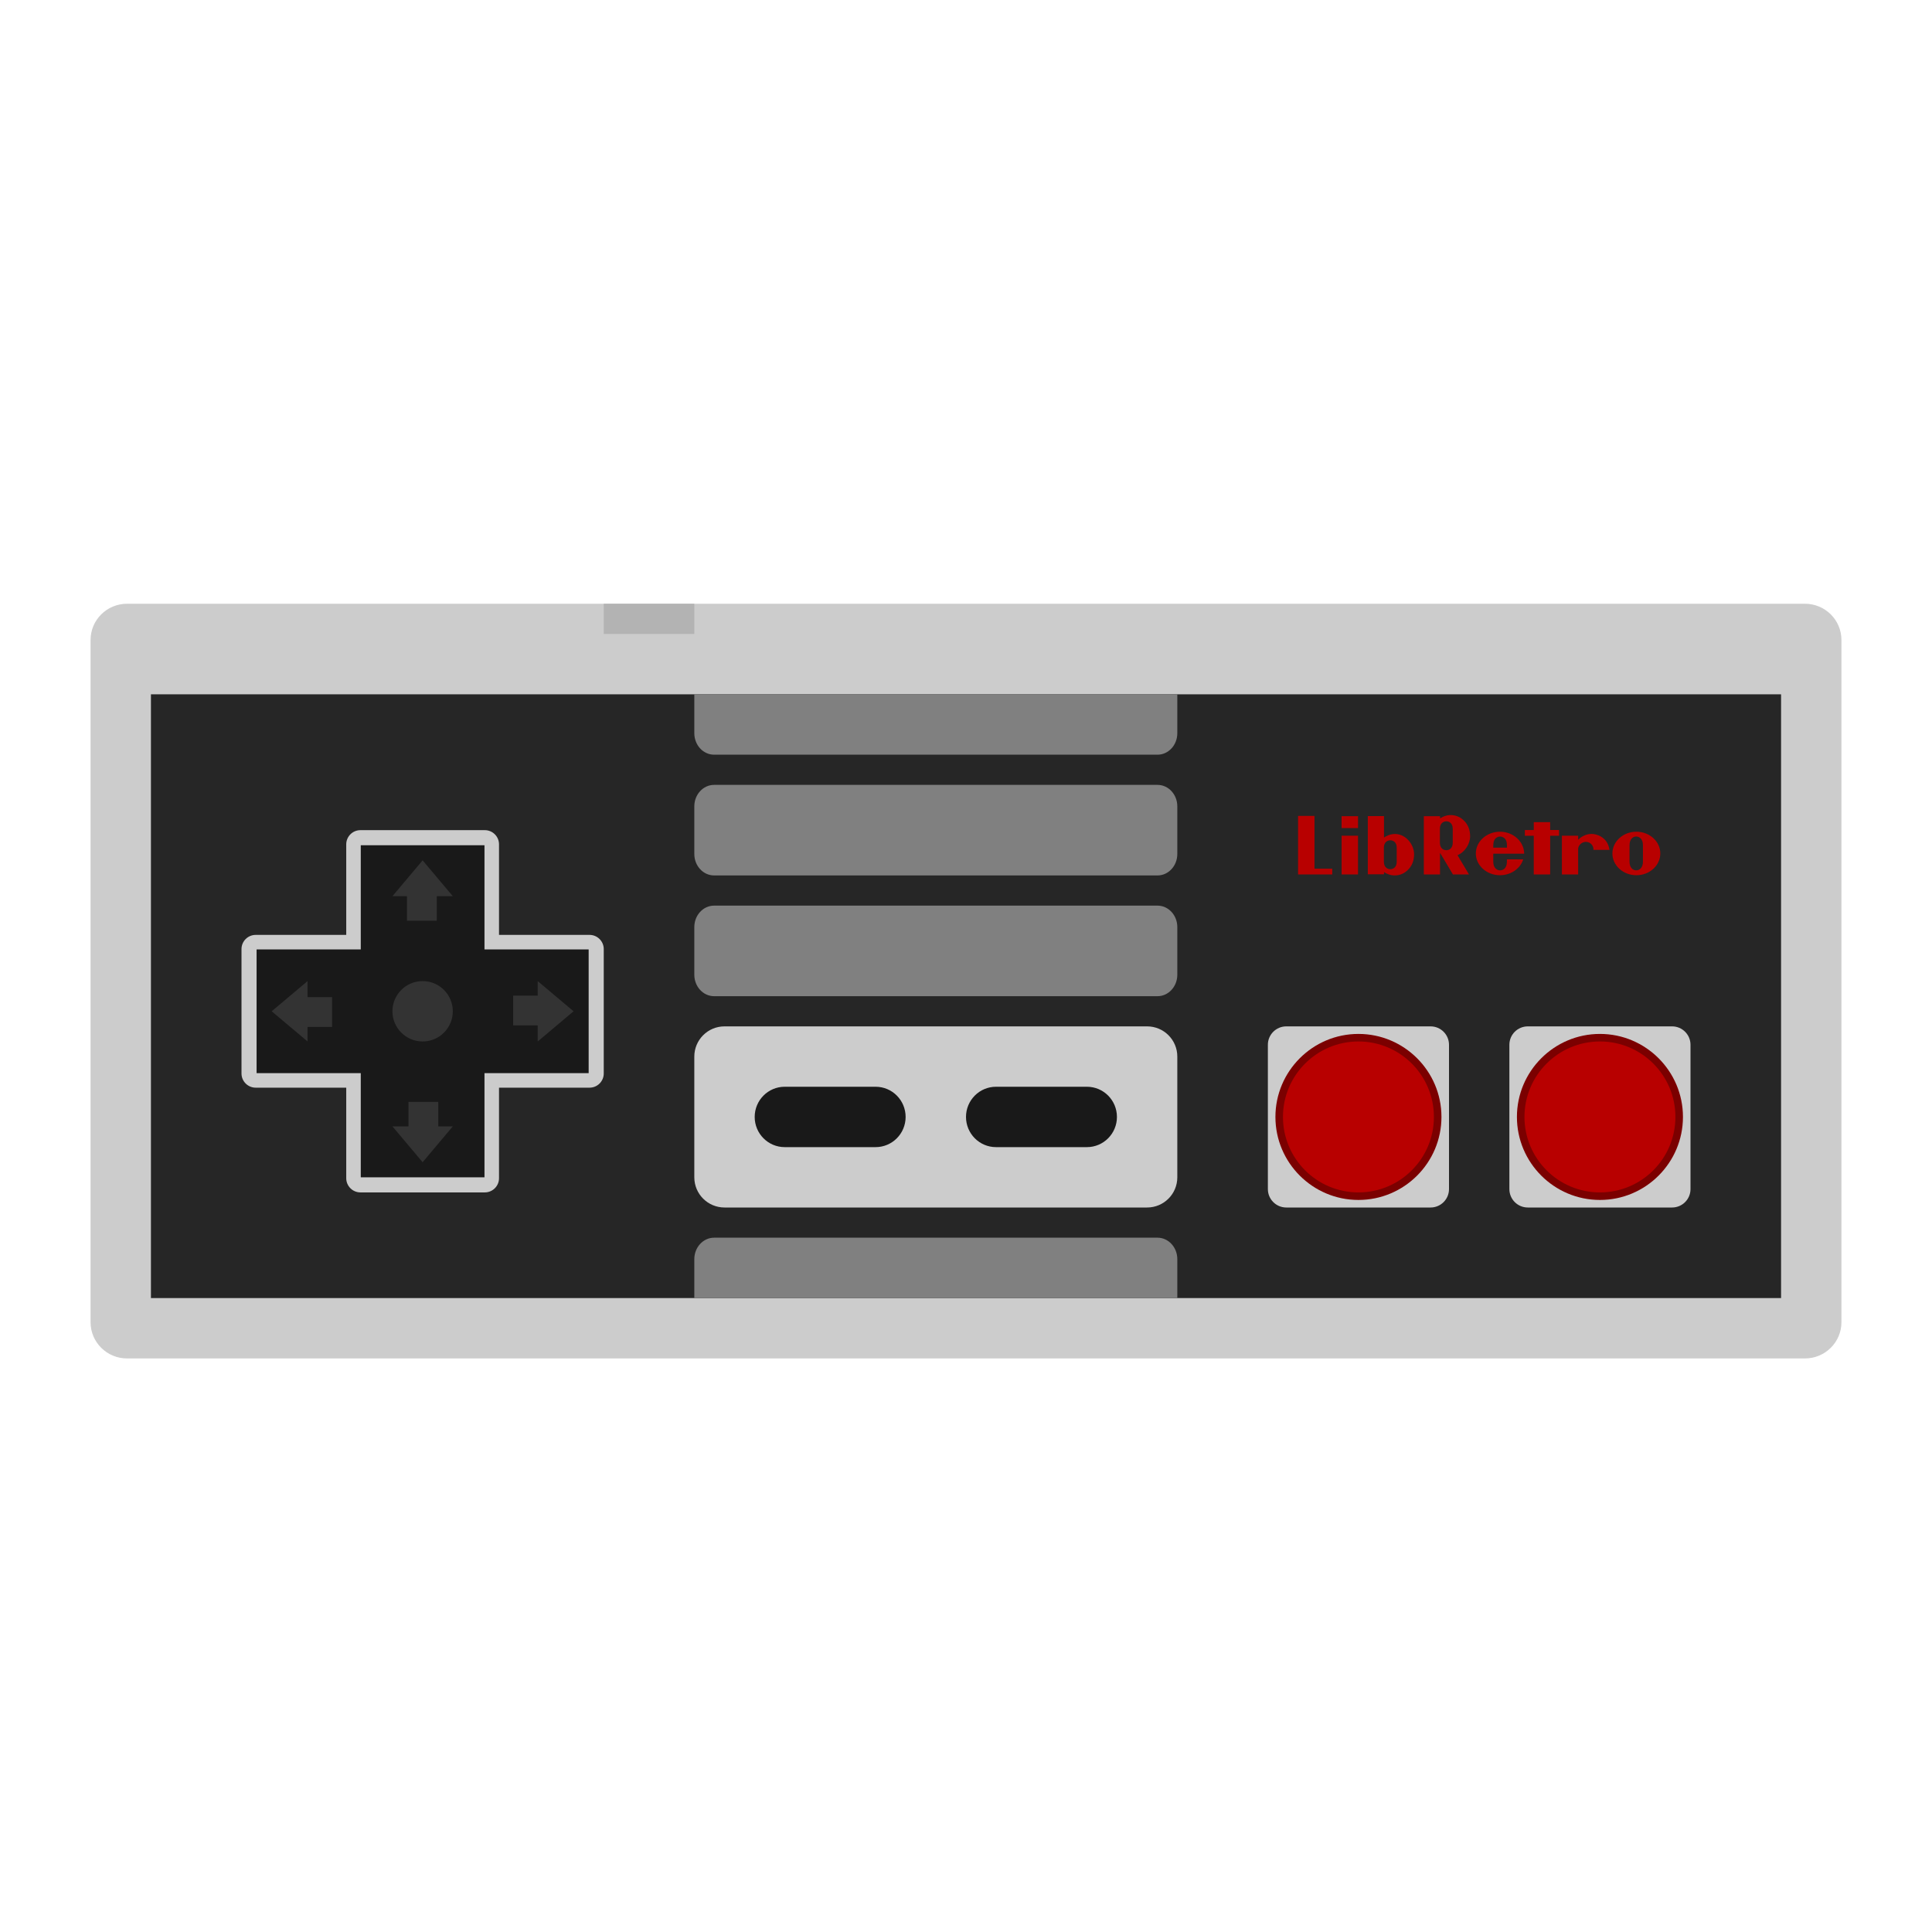
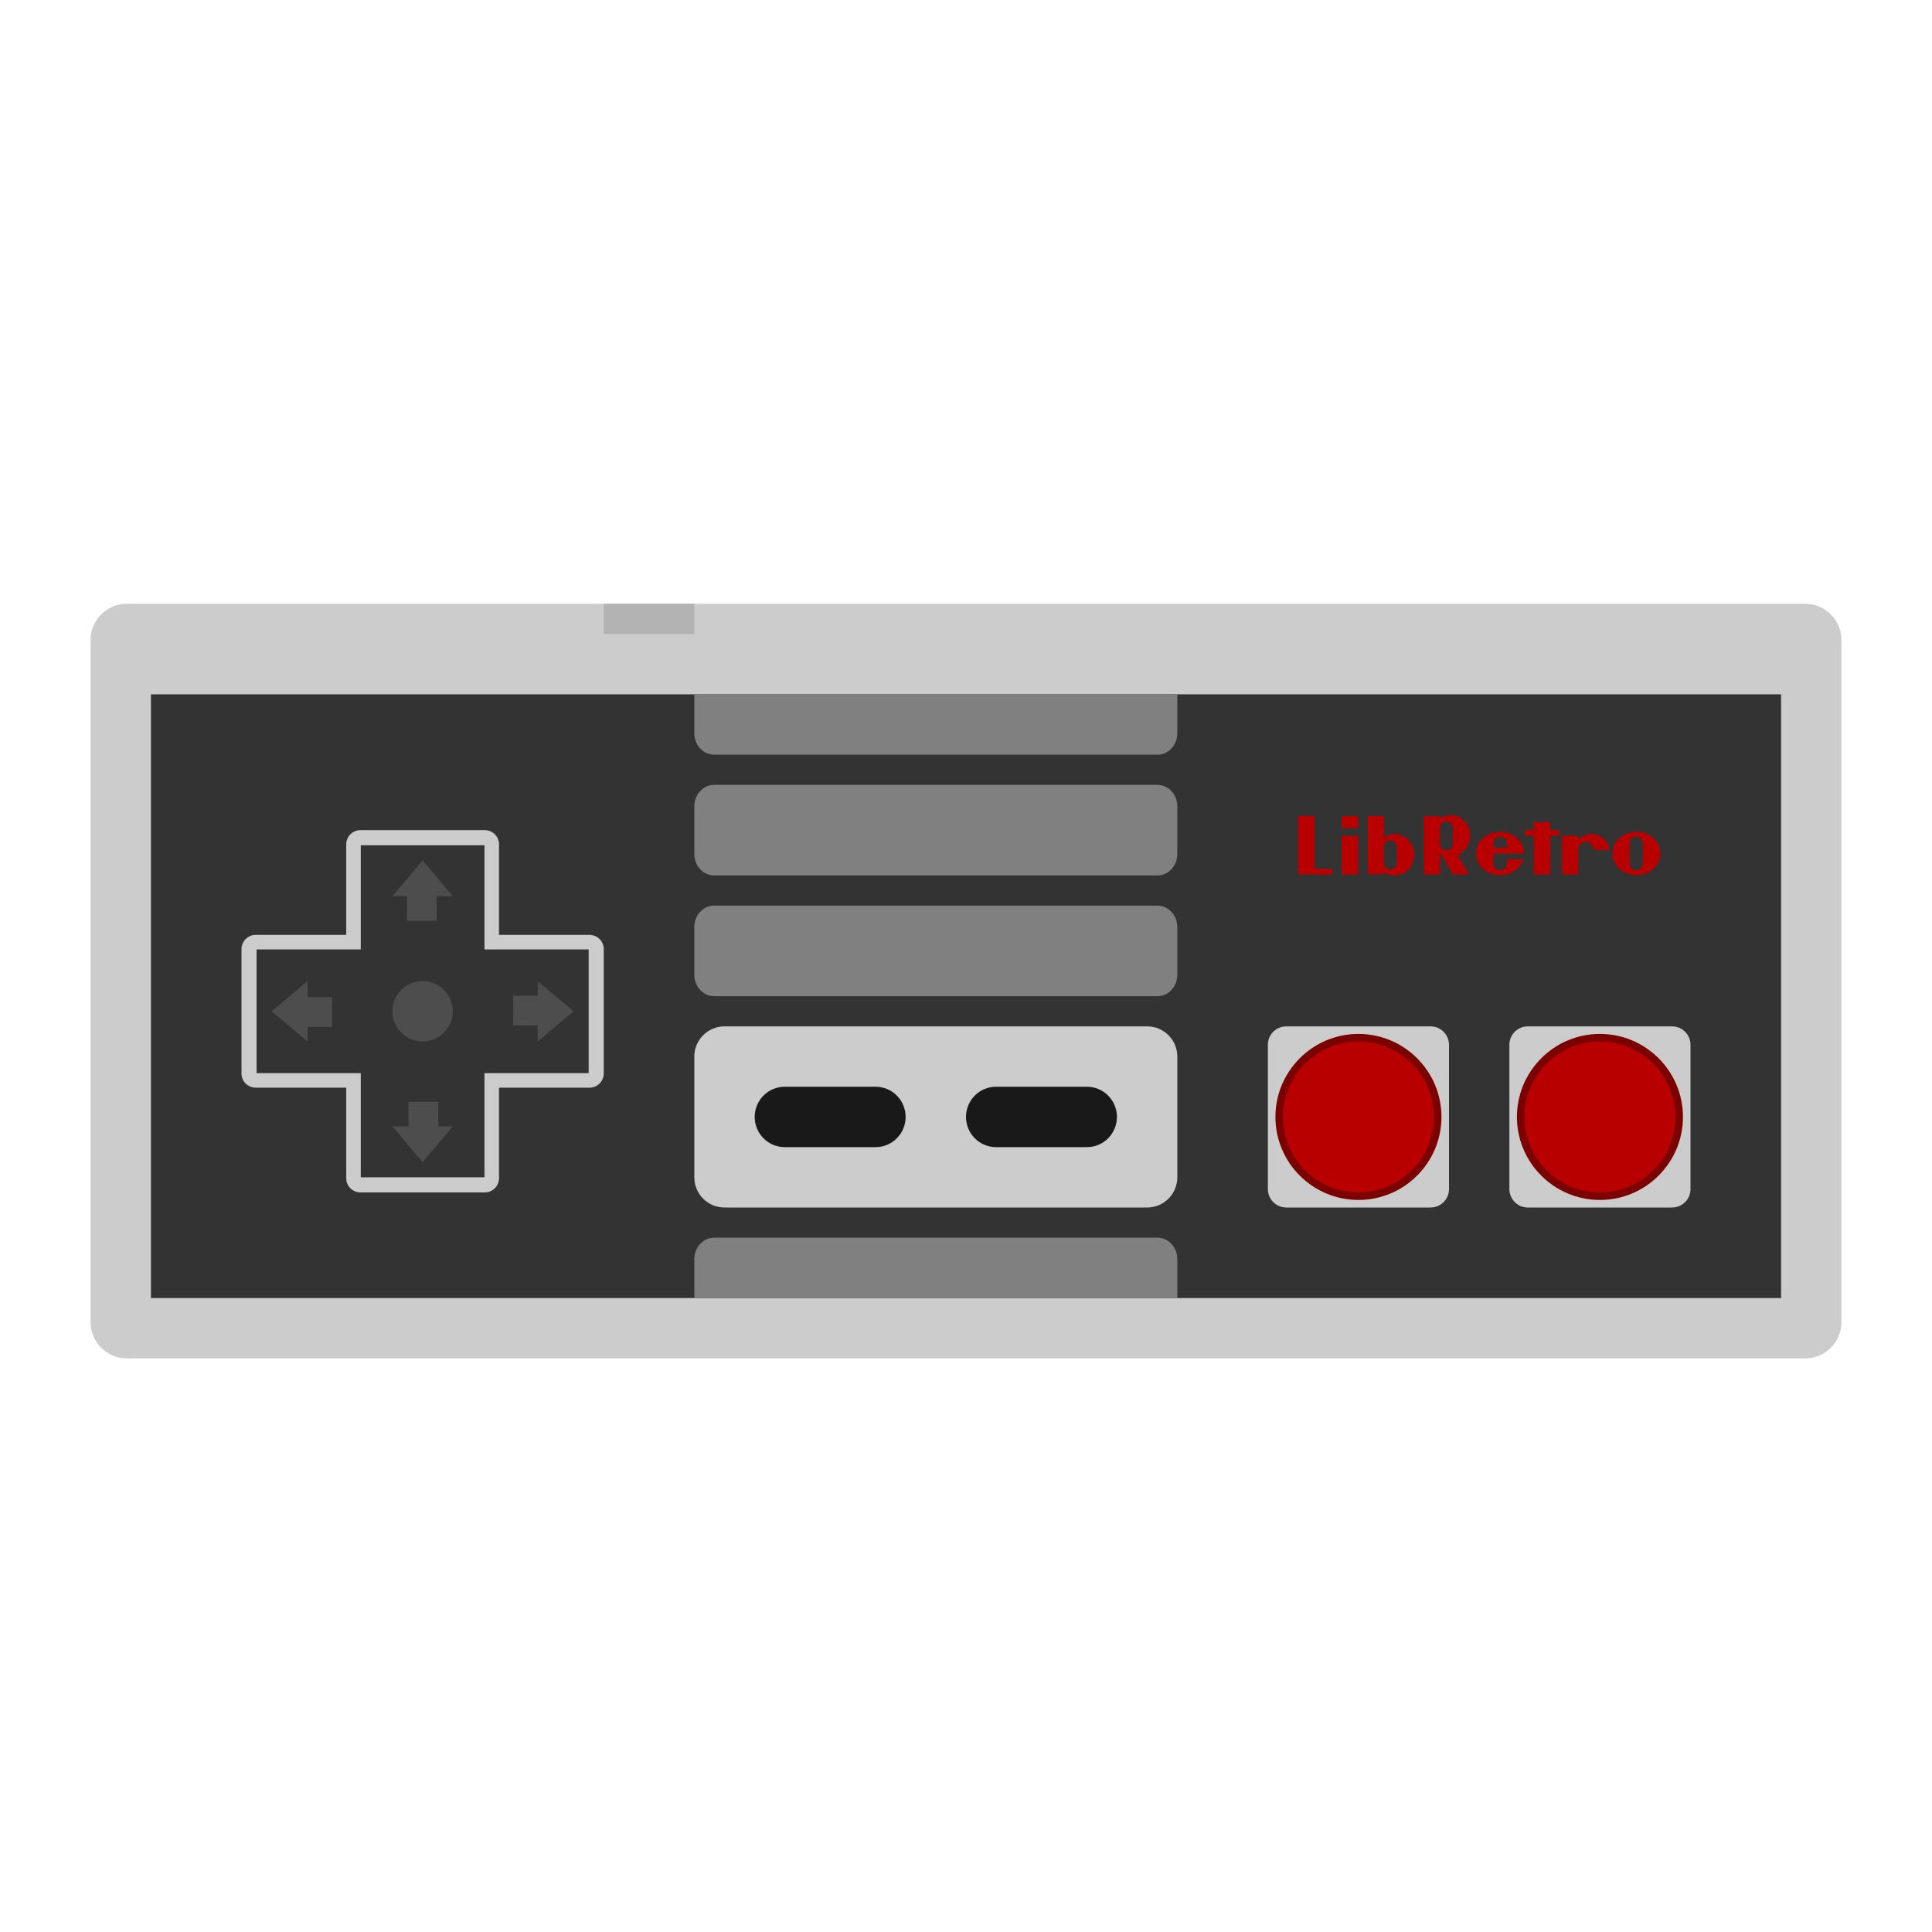
<svg xmlns="http://www.w3.org/2000/svg" viewBox="0 0 341.333 341.333" height="341.333" width="341.333" xml:space="preserve" id="svg2" version="1.1">
  <defs id="defs6">
    <clipPath id="clipPath18" clipPathUnits="userSpaceOnUse">
      <path id="path16" d="M 0,256 H 256 V 0 H 0 Z" />
    </clipPath>
    <clipPath id="clipPath26" clipPathUnits="userSpaceOnUse">
      <path id="path24" d="M 4,184 H 252 V 68 H 4 Z" />
    </clipPath>
  </defs>
  <g id="g36" transform="matrix(1.333333,0,0,-1.333333,318.8889,240)">
    <path d="m 0,0 h -222.333 c -2.67,0 -4.834,2.149 -4.834,4.8 v 90.4 c 0,2.651 2.164,4.8 4.834,4.8 H 0 c 2.669,0 4.833,-2.149 4.833,-4.8 V 4.8 C 4.833,2.149 2.669,0 0,0" style="fill:#cccccc;fill-opacity:1;fill-rule:nonzero;stroke:none" id="path38" />
  </g>
-   <path d="M 314.667,229.333 H 26.667 V 122.667 H 314.667 Z" style="fill:#262626;fill-opacity:1;fill-rule:nonzero;stroke:none;stroke-width:1.333" id="path40" />
+   <path d="M 314.667,229.333 H 26.667 V 122.667 H 314.667 Z" style="fill:#333333;fill-opacity:1;fill-rule:nonzero;stroke:none;stroke-width:1.333" id="path40" />
  <g id="g42" transform="matrix(1.333333,0,0,-1.333333,85.6532,146.6667)">
    <path d="m 0,0 h -16.48 c -1.04,0 -1.882,-0.843 -1.882,-1.882 v -11.996 h -11.996 c -1.039,0 -1.882,-0.843 -1.882,-1.882 v -16.48 c 0,-1.04 0.843,-1.882 1.882,-1.882 h 11.996 v -11.996 c 0,-1.039 0.842,-1.882 1.882,-1.882 H 0 c 1.039,0 1.882,0.843 1.882,1.882 v 11.996 h 11.996 c 1.039,0 1.882,0.842 1.882,1.882 v 16.48 c 0,1.039 -0.843,1.882 -1.882,1.882 H 1.882 V -1.882 C 1.882,-0.843 1.039,0 0,0" style="fill:#cccccc;fill-opacity:1;fill-rule:nonzero;stroke:none" id="path44" />
  </g>
-   <g id="g46" transform="matrix(1.333333,0,0,-1.333333,104,167.7387)">
-     <path d="M 0,0 H -13.804 V 13.804 H -30.196 V 0 H -44 v -16.392 h 13.804 v -13.804 h 16.392 v 13.804 H 0 Z" style="fill:#191919;fill-opacity:1;fill-rule:nonzero;stroke:none" id="path48" />
+   <g id="g46" transform="matrix(1.333333,0,0,-1.333333,104,167.7387)" style="fill:#333333">
+     <path d="M 0,0 H -13.804 V 13.804 H -30.196 V 0 H -44 v -16.392 h 13.804 v -13.804 h 16.392 v 13.804 H 0 Z" style="fill:#333333;fill-opacity:1;fill-rule:nonzero;stroke:none" id="path48" />
  </g>
  <g id="g50" transform="matrix(1.333333,0,0,-1.333333,256,210.0811)">
    <path d="M 0,0 C 0,-1.347 -1.092,-2.439 -2.439,-2.439 H -21.561 C -22.908,-2.439 -24,-1.347 -24,0 v 19.122 c 0,1.347 1.092,2.439 2.439,2.439 H -2.439 C -1.092,21.561 0,20.469 0,19.122 Z" style="fill:#cccccc;fill-opacity:1;fill-rule:nonzero;stroke:none" id="path52" />
  </g>
  <g id="g54" transform="matrix(1.333333,0,0,-1.333333,254.6667,197.3333)">
    <path d="m 0,0 c 0,6.065 -4.935,11 -11,11 -6.065,0 -11,-4.935 -11,-11 0,-6.065 4.935,-11 11,-11 6.065,0 11,4.935 11,11" style="fill:#7b0000;fill-opacity:1;fill-rule:nonzero;stroke:none" id="path56" />
  </g>
  <g id="g58" transform="matrix(1.333333,0,0,-1.333333,253.3333,197.3333)">
    <path d="m 0,0 c 0,-5.523 -4.477,-10 -10,-10 -5.523,0 -10,4.477 -10,10 0,5.523 4.477,10 10,10 C -4.477,10 0,5.523 0,0" style="fill:#b80000;fill-opacity:1;fill-rule:nonzero;stroke:none" id="path60" />
  </g>
  <g id="g62" transform="matrix(1.333333,0,0,-1.333333,298.6667,210.0811)">
    <path d="M 0,0 C 0,-1.347 -1.092,-2.439 -2.439,-2.439 H -21.561 C -22.908,-2.439 -24,-1.347 -24,0 v 19.122 c 0,1.347 1.092,2.439 2.439,2.439 H -2.439 C -1.092,21.561 0,20.469 0,19.122 Z" style="fill:#cccccc;fill-opacity:1;fill-rule:nonzero;stroke:none" id="path64" />
  </g>
  <g id="g66" transform="matrix(1.333333,0,0,-1.333333,297.3333,197.3333)">
    <path d="m 0,0 c 0,6.065 -4.935,11 -11,11 -6.065,0 -11,-4.935 -11,-11 0,-6.065 4.935,-11 11,-11 6.065,0 11,4.935 11,11" style="fill:#7b0000;fill-opacity:1;fill-rule:nonzero;stroke:none" id="path68" />
  </g>
  <g id="g70" transform="matrix(1.333333,0,0,-1.333333,296,197.3333)">
    <path d="m 0,0 c 0,-5.523 -4.477,-10 -10,-10 -5.523,0 -10,4.477 -10,10 0,5.523 4.477,10 10,10 C -4.477,10 0,5.523 0,0" style="fill:#b80000;fill-opacity:1;fill-rule:nonzero;stroke:none" id="path72" />
  </g>
  <g id="g74" transform="matrix(1.333333,0,0,-1.333333,202.6667,213.3333)">
    <path d="m 0,0 h -56 c -2.209,0 -4,1.791 -4,4 v 16 c 0,2.209 1.791,4 4,4 H 0 c 2.209,0 4,-1.791 4,-4 V 4 C 4,1.791 2.209,0 0,0" style="fill:#cccccc;fill-opacity:1;fill-rule:nonzero;stroke:none" id="path76" />
  </g>
  <g id="g78" transform="matrix(1.333333,0,0,-1.333333,160,197.3333)">
    <path d="M 0,0 C 0,-2.209 -1.78,-4 -3.976,-4 H -16.024 C -18.22,-4 -20,-2.209 -20,0 c 0,2.209 1.78,4 3.976,4 H -3.976 C -1.78,4 0,2.209 0,0" style="fill:#191919;fill-opacity:1;fill-rule:nonzero;stroke:none" id="path80" />
  </g>
  <g id="g82" transform="matrix(1.333333,0,0,-1.333333,197.3333,197.3333)">
    <path d="M 0,0 C 0,-2.209 -1.78,-4 -3.976,-4 H -16.024 C -18.22,-4 -20,-2.209 -20,0 c 0,2.209 1.78,4 3.976,4 H -3.976 C -1.78,4 0,2.209 0,0" style="fill:#191919;fill-opacity:1;fill-rule:nonzero;stroke:none" id="path84" />
  </g>
-   <g id="g86" transform="matrix(1.333333,0,0,-1.333333,80,178.6667)" style="fill:#333333">
-     <path d="m 0,0 c 0,-2.209 -1.791,-4 -4,-4 -2.209,0 -4,1.791 -4,4 0,2.209 1.791,4 4,4 2.209,0 4,-1.791 4,-4" style="fill:#333333;fill-opacity:1;fill-rule:nonzero;stroke:none" id="path88" />
+   <g id="g86" transform="matrix(1.333333,0,0,-1.333333,80,178.6667)" style="fill:#4d4d4d">
+     <path d="m 0,0 c 0,-2.209 -1.791,-4 -4,-4 -2.209,0 -4,1.791 -4,4 0,2.209 1.791,4 4,4 2.209,0 4,-1.791 4,-4" style="fill:#4d4d4d;fill-opacity:1;fill-rule:nonzero;stroke:none" id="path88" />
  </g>
-   <g id="g90" transform="matrix(1.333333,0,0,-1.333333,72.1684,198.9975)" style="fill:#333333">
-     <path d="M 0,0 V 3.248 H 3.949 V 0 h 1.924 l -4,-4.752 -4,4.752 z" style="fill:#333333;fill-opacity:1;fill-rule:nonzero;stroke:none" id="path92" />
+   <g id="g90" transform="matrix(1.333333,0,0,-1.333333,72.1684,198.9975)" style="fill:#4d4d4d">
+     <path d="M 0,0 V 3.248 H 3.949 V 0 h 1.924 l -4,-4.752 -4,4.752 z" style="fill:#4d4d4d;fill-opacity:1;fill-rule:nonzero;stroke:none" id="path92" />
  </g>
-   <g id="g94" transform="matrix(1.333333,0,0,-1.333333,77.16413,158.3359)" style="fill:#333333">
-     <path d="M 0,0 V -3.248 H -3.949 V 0 h -1.924 l 4,4.752 4,-4.752 z" style="fill:#333333;fill-opacity:1;fill-rule:nonzero;stroke:none" id="path96" />
+   <g id="g94" transform="matrix(1.333333,0,0,-1.333333,77.16413,158.3359)" style="fill:#4d4d4d">
+     <path d="M 0,0 V -3.248 H -3.949 V 0 h -1.924 l 4,4.752 4,-4.752 z" style="fill:#4d4d4d;fill-opacity:1;fill-rule:nonzero;stroke:none" id="path96" />
  </g>
-   <g id="g98" transform="matrix(1.333333,0,0,-1.333333,54.33586,176.1684)" style="fill:#333333">
-     <path d="M 0,0 H 3.248 V -3.949 H 0 v -1.924 l -4.752,4 4.752,4 z" style="fill:#333333;fill-opacity:1;fill-rule:nonzero;stroke:none" id="path100" />
+   <g id="g98" transform="matrix(1.333333,0,0,-1.333333,54.33586,176.1684)" style="fill:#4d4d4d">
+     <path d="M 0,0 H 3.248 V -3.949 H 0 v -1.924 l -4.752,4 4.752,4 z" style="fill:#4d4d4d;fill-opacity:1;fill-rule:nonzero;stroke:none" id="path100" />
  </g>
-   <g id="g102" transform="matrix(1.333333,0,0,-1.333333,94.99733,181.1641)" style="fill:#333333">
-     <path d="M 0,0 H -3.248 V 3.949 H 0 v 1.924 l 4.752,-4 -4.752,-4 z" style="fill:#333333;fill-opacity:1;fill-rule:nonzero;stroke:none" id="path104" />
+   <g id="g102" transform="matrix(1.333333,0,0,-1.333333,94.99733,181.1641)" style="fill:#4d4d4d">
+     <path d="M 0,0 H -3.248 V 3.949 H 0 v 1.924 l 4.752,-4 -4.752,-4 z" style="fill:#4d4d4d;fill-opacity:1;fill-rule:nonzero;stroke:none" id="path104" />
  </g>
  <g id="g106" transform="matrix(1.333333,0,0,-1.333333,208,172.2057)">
    <path d="M 0,0 C 0,-1.572 -1.174,-2.846 -2.623,-2.846 H -61.377 C -62.826,-2.846 -64,-1.572 -64,0 v 6.309 c 0,1.571 1.174,2.845 2.623,2.845 H -2.623 C -1.174,9.154 0,7.88 0,6.309 Z" style="fill:#808080;fill-opacity:1;fill-rule:nonzero;stroke:none" id="path108" />
  </g>
  <g id="g110" transform="matrix(1.333333,0,0,-1.333333,208,150.8724)">
    <path d="M 0,0 C 0,-1.572 -1.174,-2.846 -2.623,-2.846 H -61.377 C -62.826,-2.846 -64,-1.572 -64,0 v 6.309 c 0,1.571 1.174,2.845 2.623,2.845 H -2.623 C -1.174,9.154 0,7.88 0,6.309 Z" style="fill:#808080;fill-opacity:1;fill-rule:nonzero;stroke:none" id="path112" />
  </g>
  <g id="g114" transform="matrix(1.333333,0,0,-1.333333,122.6667,122.6667)">
    <path d="M 0,0 V -5.154 C 0,-6.726 1.174,-8 2.623,-8 H 61.377 C 62.826,-8 64,-6.726 64,-5.154 V 0 Z" style="fill:#808080;fill-opacity:1;fill-rule:nonzero;stroke:none" id="path116" />
  </g>
  <g id="g118" transform="matrix(1.333333,0,0,-1.333333,204.5024,218.6667)">
    <path d="m 0,0 h -58.754 c -1.448,0 -2.623,-1.274 -2.623,-2.846 V -8 h 64 v 5.154 C 2.623,-1.274 1.449,0 0,0" style="fill:#808080;fill-opacity:1;fill-rule:nonzero;stroke:none" id="path120" />
  </g>
  <path d="m 122.667,112 h -16 v -5.333 h 16 z" style="fill:#b3b3b3;fill-opacity:1;fill-rule:nonzero;stroke:none;stroke-width:1.333" id="path122" />
  <g id="g124" transform="matrix(1.333333,0,0,-1.333333,270.9751,145.2553)">
    <path d="M 0,0 H 2.173 V -1.038 H 3.348 V -1.803 H 2.173 L 2.175,-6.926 H -0.002 L 0,-1.803 h -1.18 v 0.763 h 1.182 z" style="fill:#b80000;fill-opacity:1;fill-rule:nonzero;stroke:none" id="path126" />
  </g>
  <path d="m 237.029,147.647 h 2.896 v 6.844 h -2.896 z" style="fill:#b80000;fill-opacity:1;fill-rule:nonzero;stroke:none;stroke-width:1.333" id="path128" />
  <path d="m 237.023,144.195 h 2.903 v 2.104 h -2.903 z" style="fill:#b80000;fill-opacity:1;fill-rule:nonzero;stroke:none;stroke-width:1.333" id="path130" />
  <g id="g132" transform="matrix(1.333333,0,0,-1.333333,290.2648,150.7797)">
    <path d="m 0,0 v 0.001 c 0,-0.016 -0.002,-0.778 -0.002,-1.085 0,-0.819 -0.452,-1.156 -0.888,-1.156 -0.435,0 -0.889,0.337 -0.889,1.156 v 1.105 c 0,0 0.002,0.761 0.002,1.071 0,0.815 0.454,1.15 0.887,1.15 0.434,0 0.888,-0.335 0.888,-1.15 0,-0.31 0,-0.885 0.002,-1.091 v 0.001 z m -0.872,2.878 c -1.754,0 -3.176,-1.291 -3.176,-2.882 0,-1.593 1.422,-2.883 3.176,-2.883 1.753,0 3.173,1.29 3.173,2.883 0,1.591 -1.42,2.882 -3.173,2.882" style="fill:#b80000;fill-opacity:1;fill-rule:nonzero;stroke:none" id="path134" />
  </g>
  <g id="g136" transform="matrix(1.333333,0,0,-1.333333,244.4933,149.7901)">
    <path d="m 0,0 c 0,0.796 0.514,0.998 0.851,0.998 0.346,0 0.852,-0.202 0.852,-0.998 0,-0.262 -0.002,-0.913 -0.002,-0.913 0,0 0.002,-0.641 0.002,-0.915 0,-0.792 -0.506,-1 -0.851,-1 -0.338,0 -0.852,0.208 -0.852,1 v 0.911 z m -2.128,4.211 v -7.72 H 0.02 c 0,0 0.002,0.25 0.002,0.296 0.83,-0.556 1.768,-0.555 2.499,-0.192 0.195,0.098 1.485,0.758 1.485,2.546 0,1.354 -1.196,2.835 -2.761,2.687 C 0.73,1.78 0.362,1.579 0.016,1.37 v 2.841 z" style="fill:#b80000;fill-opacity:1;fill-rule:nonzero;stroke:none" id="path138" />
  </g>
  <g id="g140" transform="matrix(1.333333,0,0,-1.333333,264.0143,148.4169)">
    <path d="m 0,0 c 0.169,0.316 0.481,0.468 0.763,0.468 v 0 h 0.001 v 0 C 1.048,0.468 1.359,0.316 1.528,0 1.665,-0.256 1.672,-0.557 1.669,-1.007 H -0.144 C -0.148,-0.557 -0.139,-0.256 0,0 m 1.663,-2.866 c 0,-0.94 -0.578,-1.148 -0.899,-1.148 -0.321,0 -0.908,0.208 -0.908,1.148 0,0.281 0.002,1.059 0.002,1.059 0,0 4.091,-0.002 4.091,0 0,1.593 -1.439,2.913 -3.205,2.913 -1.766,0 -3.199,-1.291 -3.199,-2.884 0,-1.591 1.433,-2.881 3.199,-2.881 1.465,0 2.704,0.893 3.082,2.105 L 1.662,-2.556 c 0,0 0.001,-0.021 0.001,-0.31" style="fill:#b80000;fill-opacity:1;fill-rule:nonzero;stroke:none" id="path142" />
  </g>
  <g id="g144" transform="matrix(1.333333,0,0,-1.333333,232.2336,153.4736)">
    <path d="M 0,0 V 6.994 H -2.175 V 0 -0.763 H 0 2.354 V 0 Z" style="fill:#b80000;fill-opacity:1;fill-rule:nonzero;stroke:none" id="path146" />
  </g>
  <g id="g148" transform="matrix(1.333333,0,0,-1.333333,281.5136,150.1516)">
    <path d="M 0,0 H 2.128 C 1.909,1.657 0.457,2.137 -0.29,2.116 -1.007,2.093 -1.606,1.763 -2.022,1.34 c -0.002,0.127 0,0.541 0,0.541 L -4.177,1.879 -4.179,-3.254 h 2.157 c 0,0 -0.002,3.153 -0.002,3.371 0,0.446 0.44,0.945 1.031,0.945 C -0.402,1.062 0,0.563 0,0.117 Z" style="fill:#b80000;fill-opacity:1;fill-rule:nonzero;stroke:none" id="path150" />
  </g>
  <g id="g152" transform="matrix(1.333333,0,0,-1.333333,254.3909,147.6541)">
    <path d="m 0,0 v 0.911 c 0,0.792 0.514,1 0.852,1 0.345,0 0.851,-0.208 0.851,-1 0,-0.273 -0.002,-0.915 -0.002,-0.915 0,0 0.002,-0.651 0.002,-0.913 0,-0.795 -0.506,-0.998 -0.852,-0.998 C 0.514,-1.915 0,-1.712 0,-0.917 Z M 4.006,-0.058 C 4.006,1.73 2.716,2.39 2.521,2.489 1.79,2.851 0.852,2.853 0.022,2.296 0.022,2.342 0.02,2.593 0.02,2.593 h -2.148 v -7.72 h 2.144 v 2.841 c 0.009,-0.006 0.019,-0.011 0.028,-0.017 l 1.682,-2.824 h 2.128 l -1.518,2.549 c 0.997,0.417 1.67,1.504 1.67,2.52" style="fill:#b80000;fill-opacity:1;fill-rule:nonzero;stroke:none" id="path154" />
  </g>
</svg>
